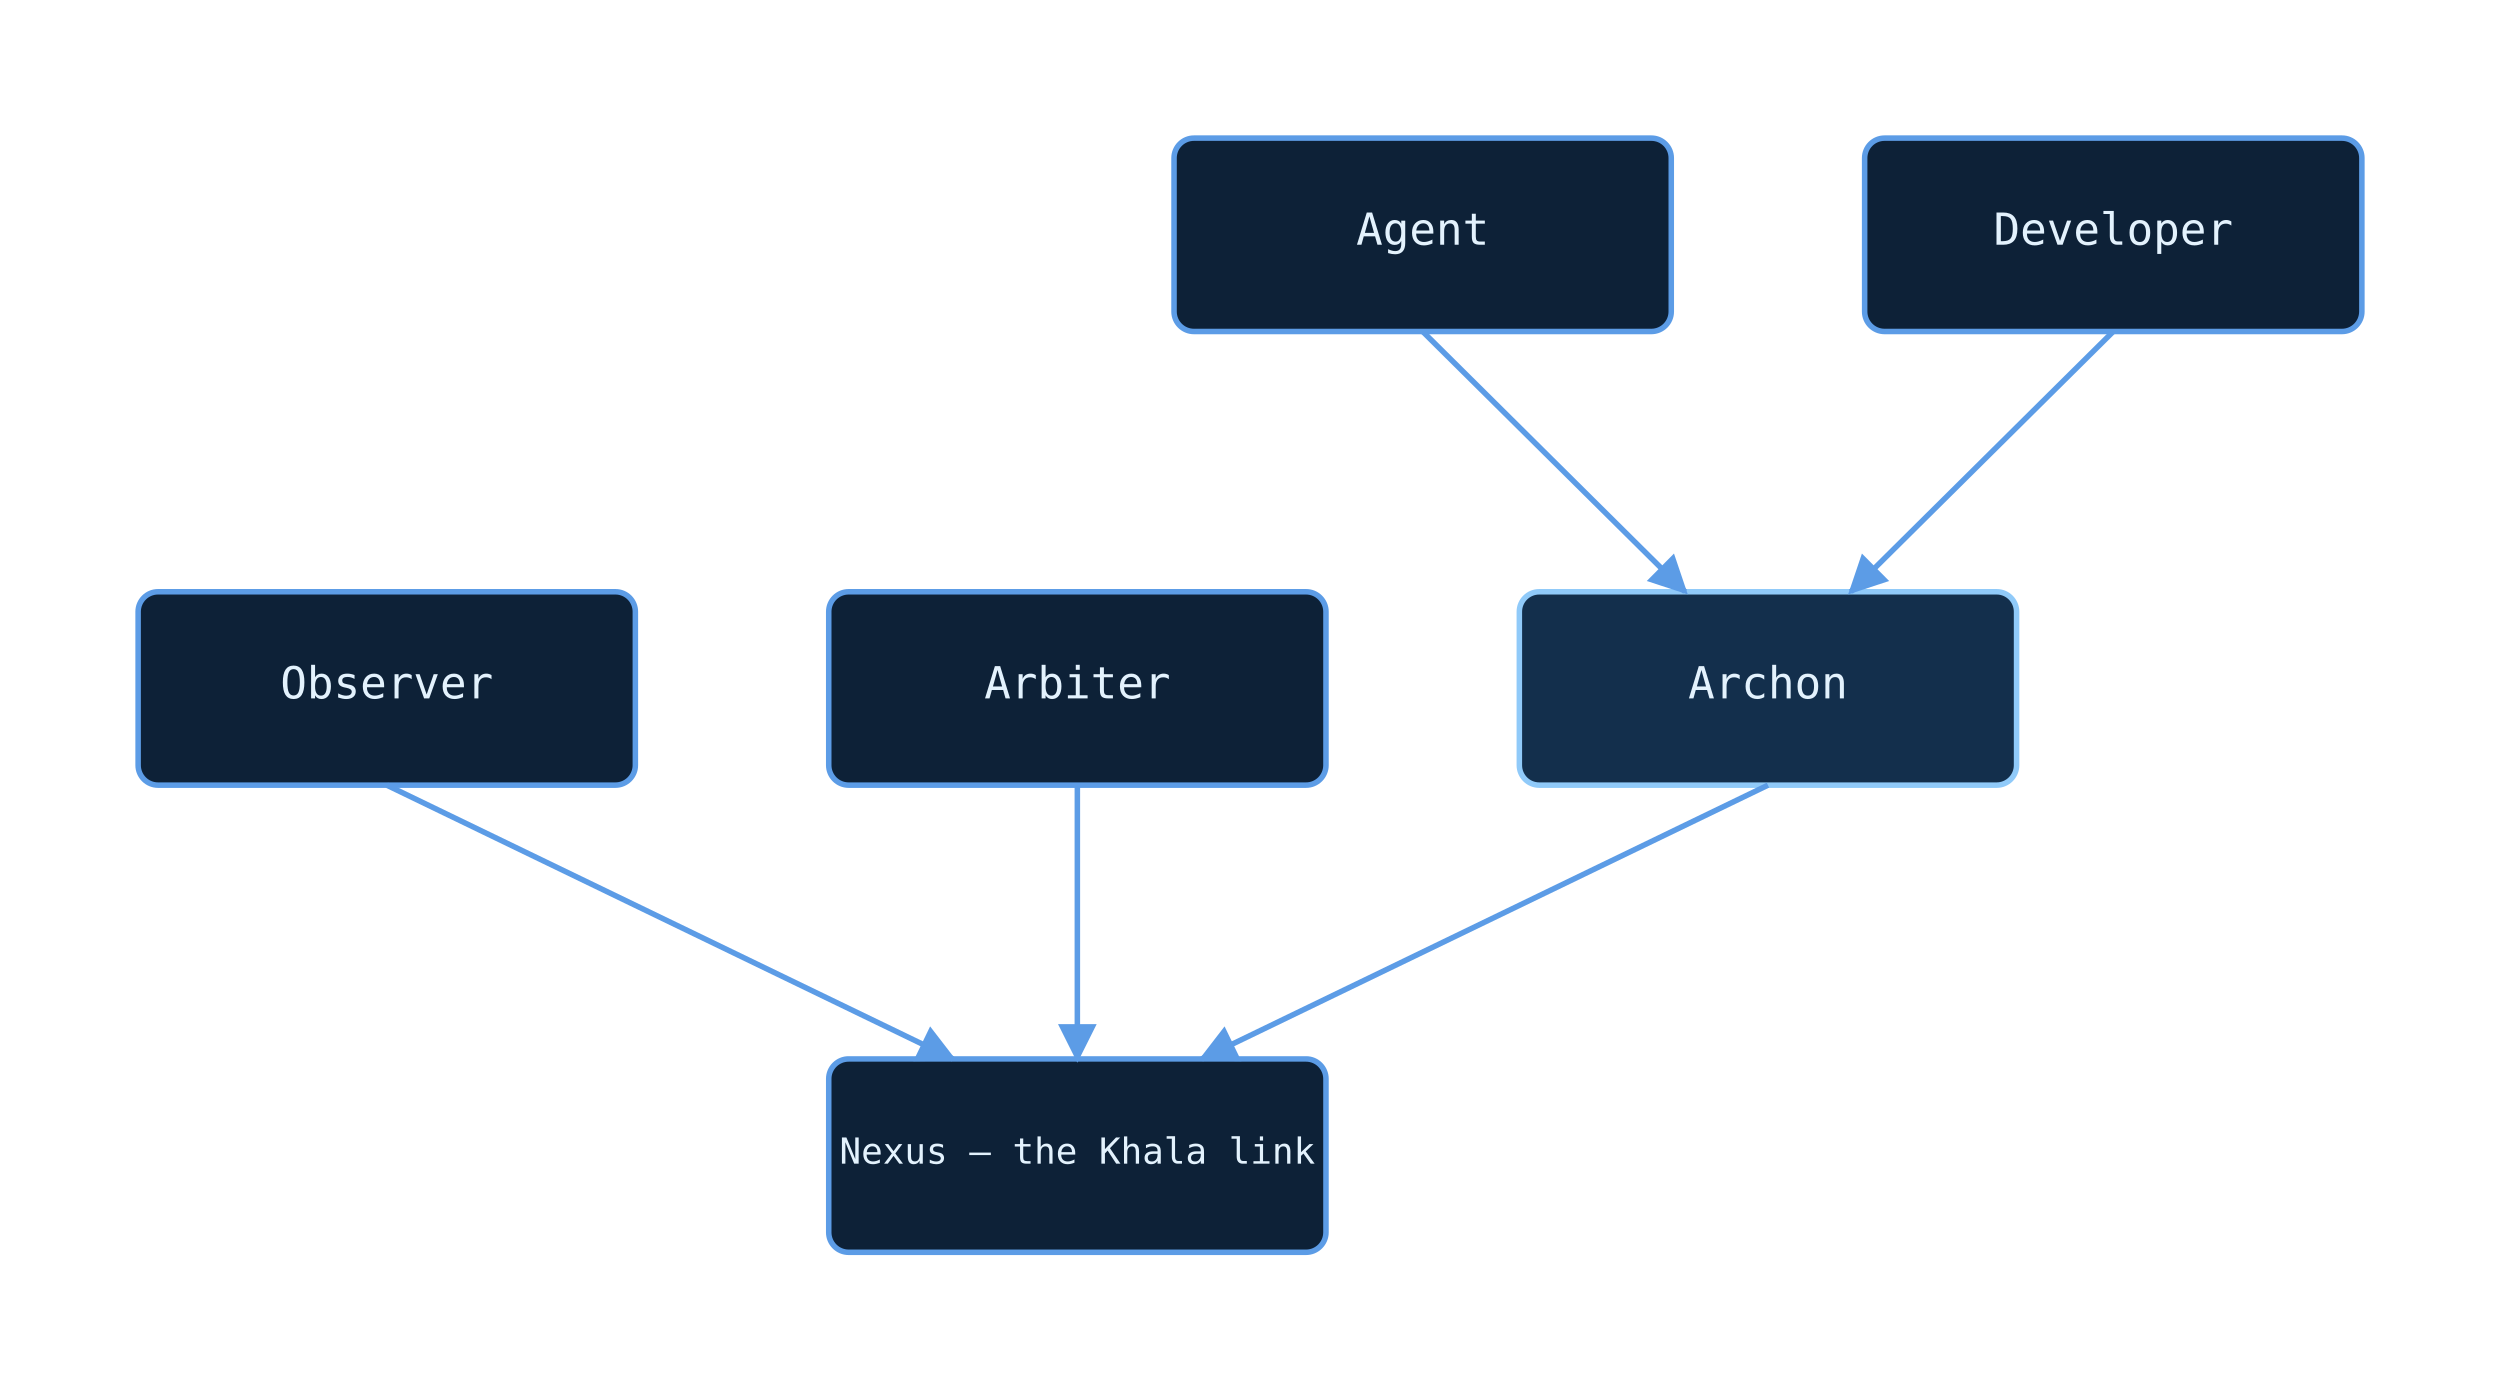
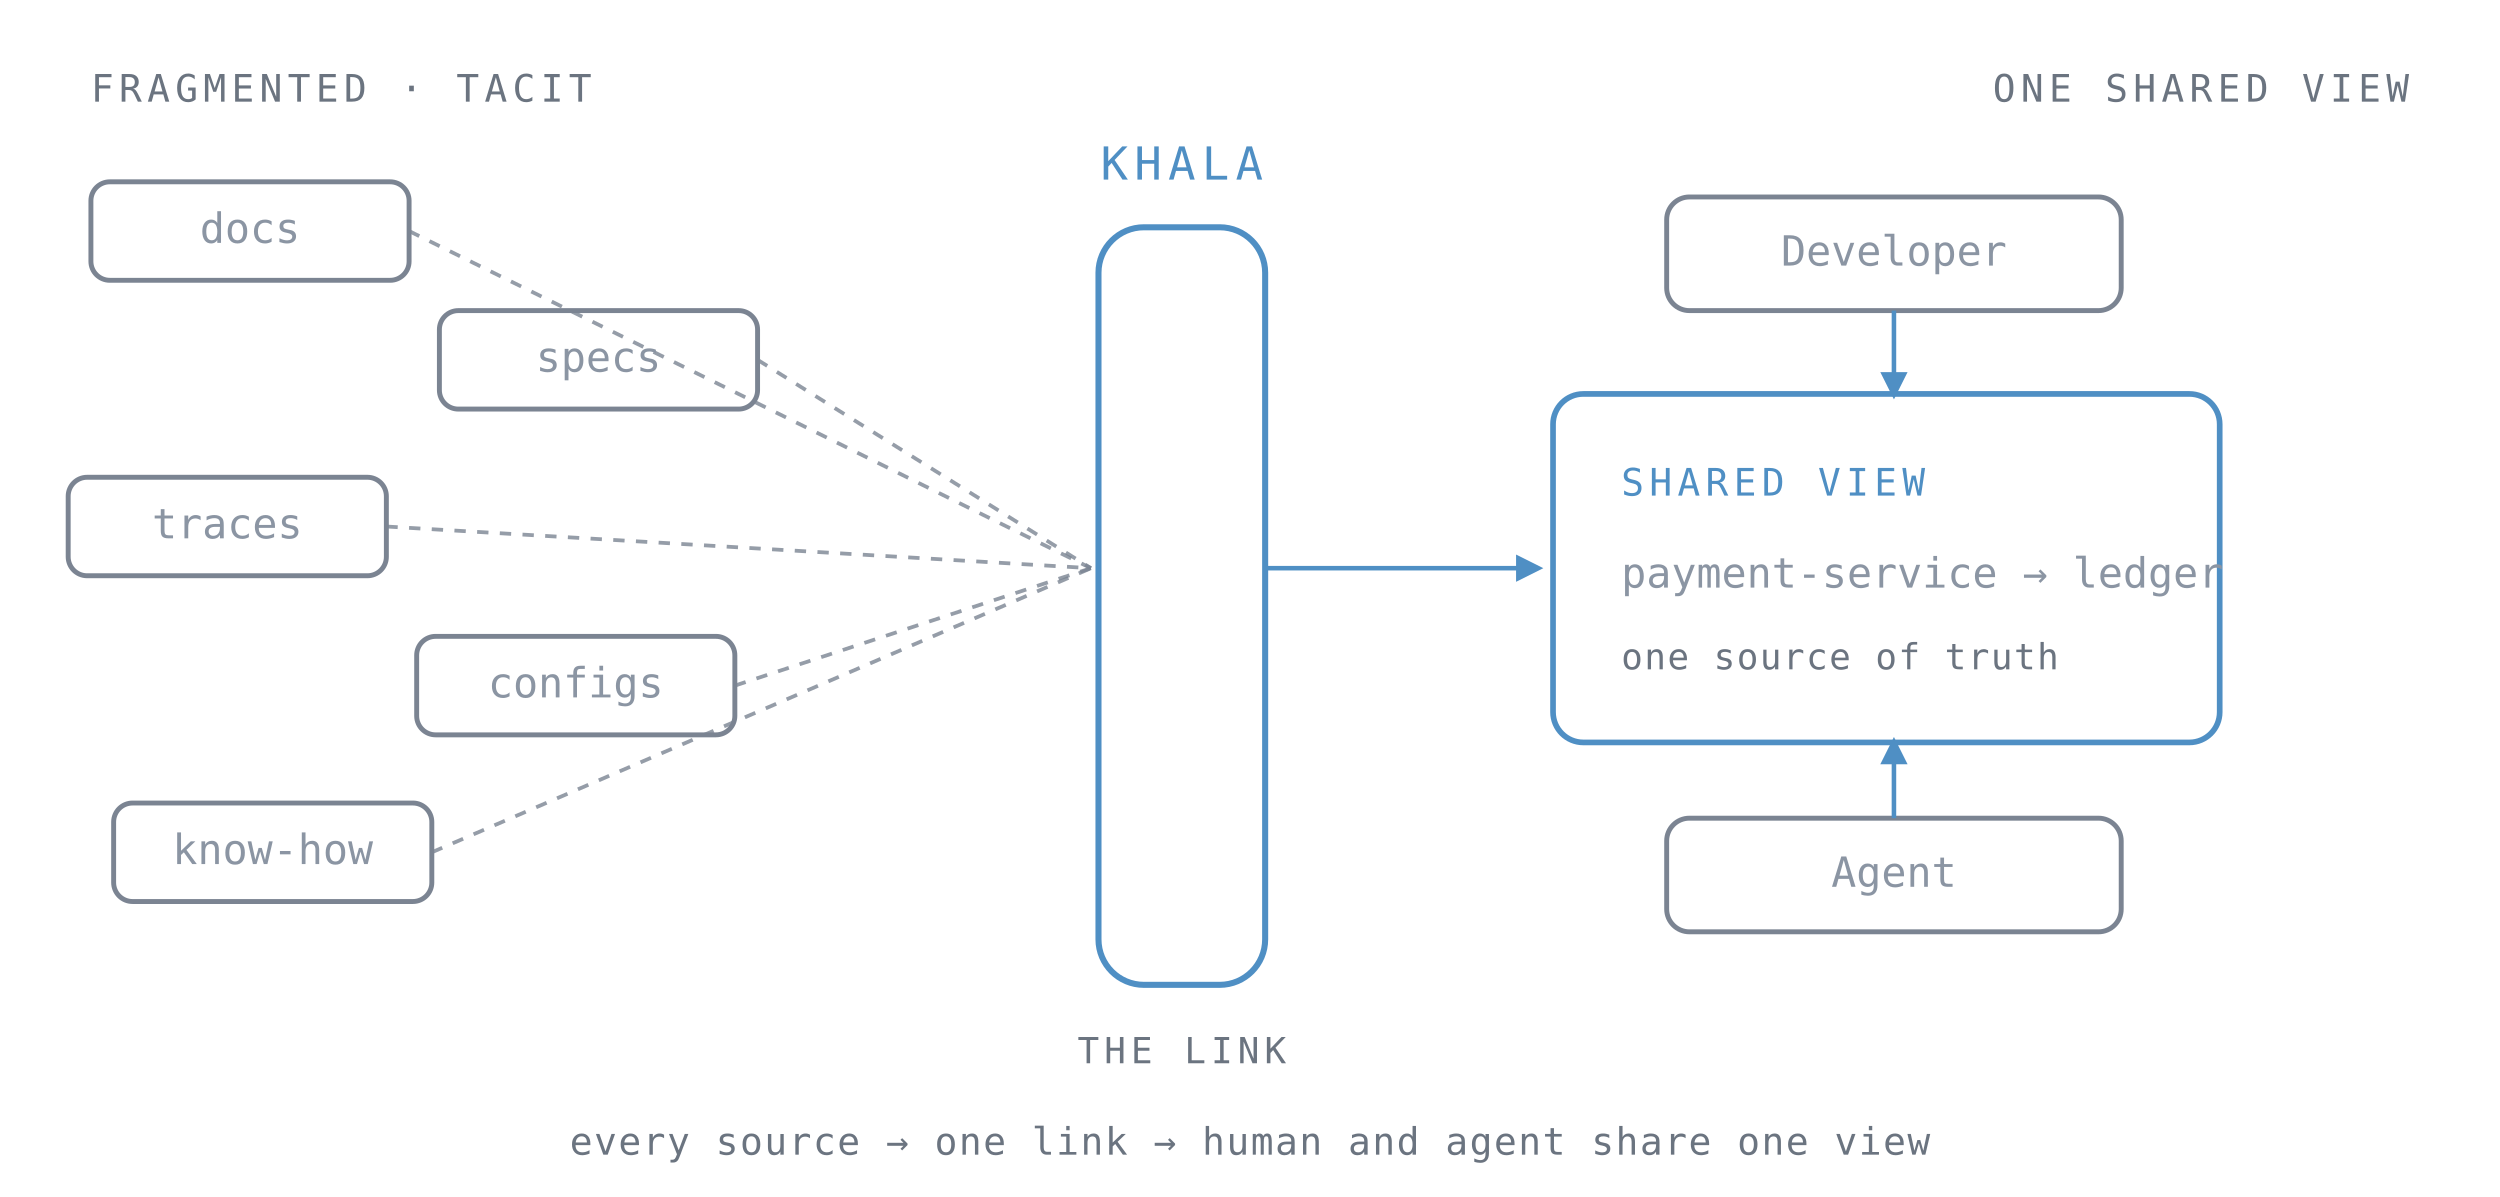
- <svg xmlns="http://www.w3.org/2000/svg" width="905" height="503.333" viewBox="0 0 905 503.333">
-   <rect x="675" y="50" width="180" height="70" rx="7.2" fill="#0d2137" stroke="#5c9ce6" stroke-width="2" />
-   <rect x="425" y="50" width="180" height="70" rx="7.2" fill="#0d2137" stroke="#5c9ce6" stroke-width="2" />
-   <rect x="550" y="214.222" width="180" height="70" rx="7.2" fill="#132f4c" stroke="#90caf9" stroke-width="2" />
-   <rect x="300" y="214.222" width="180" height="70" rx="7.2" fill="#0d2137" stroke="#5c9ce6" stroke-width="2" />
-   <rect x="50" y="214.222" width="180" height="70" rx="7.2" fill="#0d2137" stroke="#5c9ce6" stroke-width="2" />
-   <rect x="300" y="383.333" width="180" height="70" rx="7.2" fill="#0d2137" stroke="#5c9ce6" stroke-width="2" />
+ <svg xmlns="http://www.w3.org/2000/svg" width="660" height="316" viewBox="0 0 660 316" role="img" aria-label="Khala unifies fragmented, tacit knowledge — docs, specs, traces, configs, know-how — into one link. From that single link, a human developer and an AI agent read the same shared view: one source of truth. The tools connect only through Khala.">
+   <style>
+     text { font-family: ui-monospace, 'JetBrains Mono', 'Cascadia Code', monospace; dominant-baseline: middle; }
+     .lbl { fill: #6b7480; font-size: 10px; letter-spacing: .14em; }
+     .n { fill: #8b95a3; font-size: 11px; }
+     .k { fill: #4f8fc4; font-size: 12px; letter-spacing: .14em; }
+     .kd { fill: #6b7480; font-size: 9.5px; letter-spacing: .14em; }
+     .box { fill: none; stroke: #7b8492; stroke-width: 1.3; }
+     .khala { fill: none; stroke: #4f8fc4; stroke-width: 1.6; }
+     .card { fill: none; stroke: #4f8fc4; stroke-width: 1.5; }
+     .tacit { stroke: #7b8492; stroke-width: 1; fill: none; stroke-dasharray: 3 3; opacity: .8; }
+     .ln { stroke: #4f8fc4; stroke-width: 1.2; fill: none; }
+     .cap { fill: #6b7480; font-size: 10px; letter-spacing: .04em; }
+   </style>
  <defs>
-     <marker id="marker-el_13" viewBox="0 0 10 10" refX="9" refY="5" markerWidth="7" markerHeight="7" orient="auto-start-reverse">
-       <path d="M 0 0 L 10 5 L 0 10 z" fill="#5c9ce6" />
+     <marker id="ec-a" viewBox="0 0 10 10" refX="8" refY="5" markerWidth="6" markerHeight="6" orient="auto-start-reverse">
+       <path d="M0 0 L10 5 L0 10 z" fill="#4f8fc4" />
    </marker>
  </defs>
-   <path d="M 765 120 L 670 214.222" fill="none" stroke="#5c9ce6" stroke-width="2" marker-end="url(#marker-el_13)" />
-   <defs>
-     <marker id="marker-el_14" viewBox="0 0 10 10" refX="9" refY="5" markerWidth="7" markerHeight="7" orient="auto-start-reverse">
-       <path d="M 0 0 L 10 5 L 0 10 z" fill="#5c9ce6" />
-     </marker>
-   </defs>
-   <path d="M 515 120 L 610 214.222" fill="none" stroke="#5c9ce6" stroke-width="2" marker-end="url(#marker-el_14)" />
-   <defs>
-     <marker id="marker-el_15" viewBox="0 0 10 10" refX="9" refY="5" markerWidth="7" markerHeight="7" orient="auto-start-reverse">
-       <path d="M 0 0 L 10 5 L 0 10 z" fill="#5c9ce6" />
-     </marker>
-   </defs>
-   <path d="M 640 284.222 L 435 383.333" fill="none" stroke="#5c9ce6" stroke-width="2" marker-end="url(#marker-el_15)" />
-   <defs>
-     <marker id="marker-el_16" viewBox="0 0 10 10" refX="9" refY="5" markerWidth="7" markerHeight="7" orient="auto-start-reverse">
-       <path d="M 0 0 L 10 5 L 0 10 z" fill="#5c9ce6" />
-     </marker>
-   </defs>
-   <path d="M 390 284.222 L 390 383.333" fill="none" stroke="#5c9ce6" stroke-width="2" marker-end="url(#marker-el_16)" />
-   <defs>
-     <marker id="marker-el_17" viewBox="0 0 10 10" refX="9" refY="5" markerWidth="7" markerHeight="7" orient="auto-start-reverse">
-       <path d="M 0 0 L 10 5 L 0 10 z" fill="#5c9ce6" />
-     </marker>
-   </defs>
-   <path d="M 140 284.222 L 345 383.333" fill="none" stroke="#5c9ce6" stroke-width="2" marker-end="url(#marker-el_17)" />
-   <text x="765" y="88.6" font-size="16" font-family="'Cascadia Code','Fira Code',monospace" fill="#e3f2fd" text-anchor="middle" opacity="1">Developer</text>
-   <text x="515" y="88.6" font-size="16" font-family="'Cascadia Code','Fira Code',monospace" fill="#e3f2fd" text-anchor="middle" opacity="1">Agent</text>
-   <text x="640" y="252.822" font-size="16" font-family="'Cascadia Code','Fira Code',monospace" fill="#e3f2fd" text-anchor="middle" opacity="1">Archon</text>
-   <text x="390" y="252.822" font-size="16" font-family="'Cascadia Code','Fira Code',monospace" fill="#e3f2fd" text-anchor="middle" opacity="1">Arbiter</text>
-   <text x="140" y="252.822" font-size="16" font-family="'Cascadia Code','Fira Code',monospace" fill="#e3f2fd" text-anchor="middle" opacity="1">Observer</text>
-   <text x="390" y="421.258" font-size="13" font-family="'Cascadia Code','Fira Code',monospace" fill="#e3f2fd" text-anchor="middle" opacity="1">Nexus — the Khala link</text>
+   <text class="lbl" x="24" y="24">FRAGMENTED · TACIT</text>
+   <text class="lbl" x="636" y="24" text-anchor="end">ONE SHARED VIEW</text>
+   <path class="tacit" d="M108 61 L288 150" />
+   <path class="tacit" d="M200 95 L288 150" />
+   <path class="tacit" d="M102 139 L288 150" />
+   <path class="tacit" d="M194 181 L288 150" />
+   <path class="tacit" d="M114 225 L288 150" />
+   <rect class="box" x="24" y="48" width="84" height="26" rx="5" />
+   <text class="n" x="66" y="61" text-anchor="middle">docs</text>
+   <rect class="box" x="116" y="82" width="84" height="26" rx="5" />
+   <text class="n" x="158" y="95" text-anchor="middle">specs</text>
+   <rect class="box" x="18" y="126" width="84" height="26" rx="5" />
+   <text class="n" x="60" y="139" text-anchor="middle">traces</text>
+   <rect class="box" x="110" y="168" width="84" height="26" rx="5" />
+   <text class="n" x="152" y="181" text-anchor="middle">configs</text>
+   <rect class="box" x="30" y="212" width="84" height="26" rx="5" />
+   <text class="n" x="72" y="225" text-anchor="middle">know-how</text>
+   <rect class="khala" x="290" y="60" width="44" height="200" rx="12" />
+   <text class="k" x="312" y="44" text-anchor="middle">KHALA</text>
+   <text class="kd" x="312" y="278" text-anchor="middle">THE LINK</text>
+   <path class="ln" d="M334 150 L406 150" marker-end="url(#ec-a)" />
+   <rect class="card" x="410" y="104" width="176" height="92" rx="8" />
+   <text class="k" x="428" y="128" style="font-size:10px">SHARED VIEW</text>
+   <text class="n" x="428" y="152">payment-service → ledger</text>
+   <text class="kd" x="428" y="174" style="letter-spacing:.04em">one source of truth</text>
+   <rect class="box" x="440" y="52" width="120" height="30" rx="6" />
+   <text class="n" x="500" y="67" text-anchor="middle">Developer</text>
+   <path class="ln" d="M500 82 L500 104" marker-end="url(#ec-a)" />
+   <rect class="box" x="440" y="216" width="120" height="30" rx="6" />
+   <text class="n" x="500" y="231" text-anchor="middle">Agent</text>
+   <path class="ln" d="M500 216 L500 196" marker-end="url(#ec-a)" />
+   <text class="cap" x="330" y="302" text-anchor="middle">every source → one link → human and agent share one view</text>
</svg>
